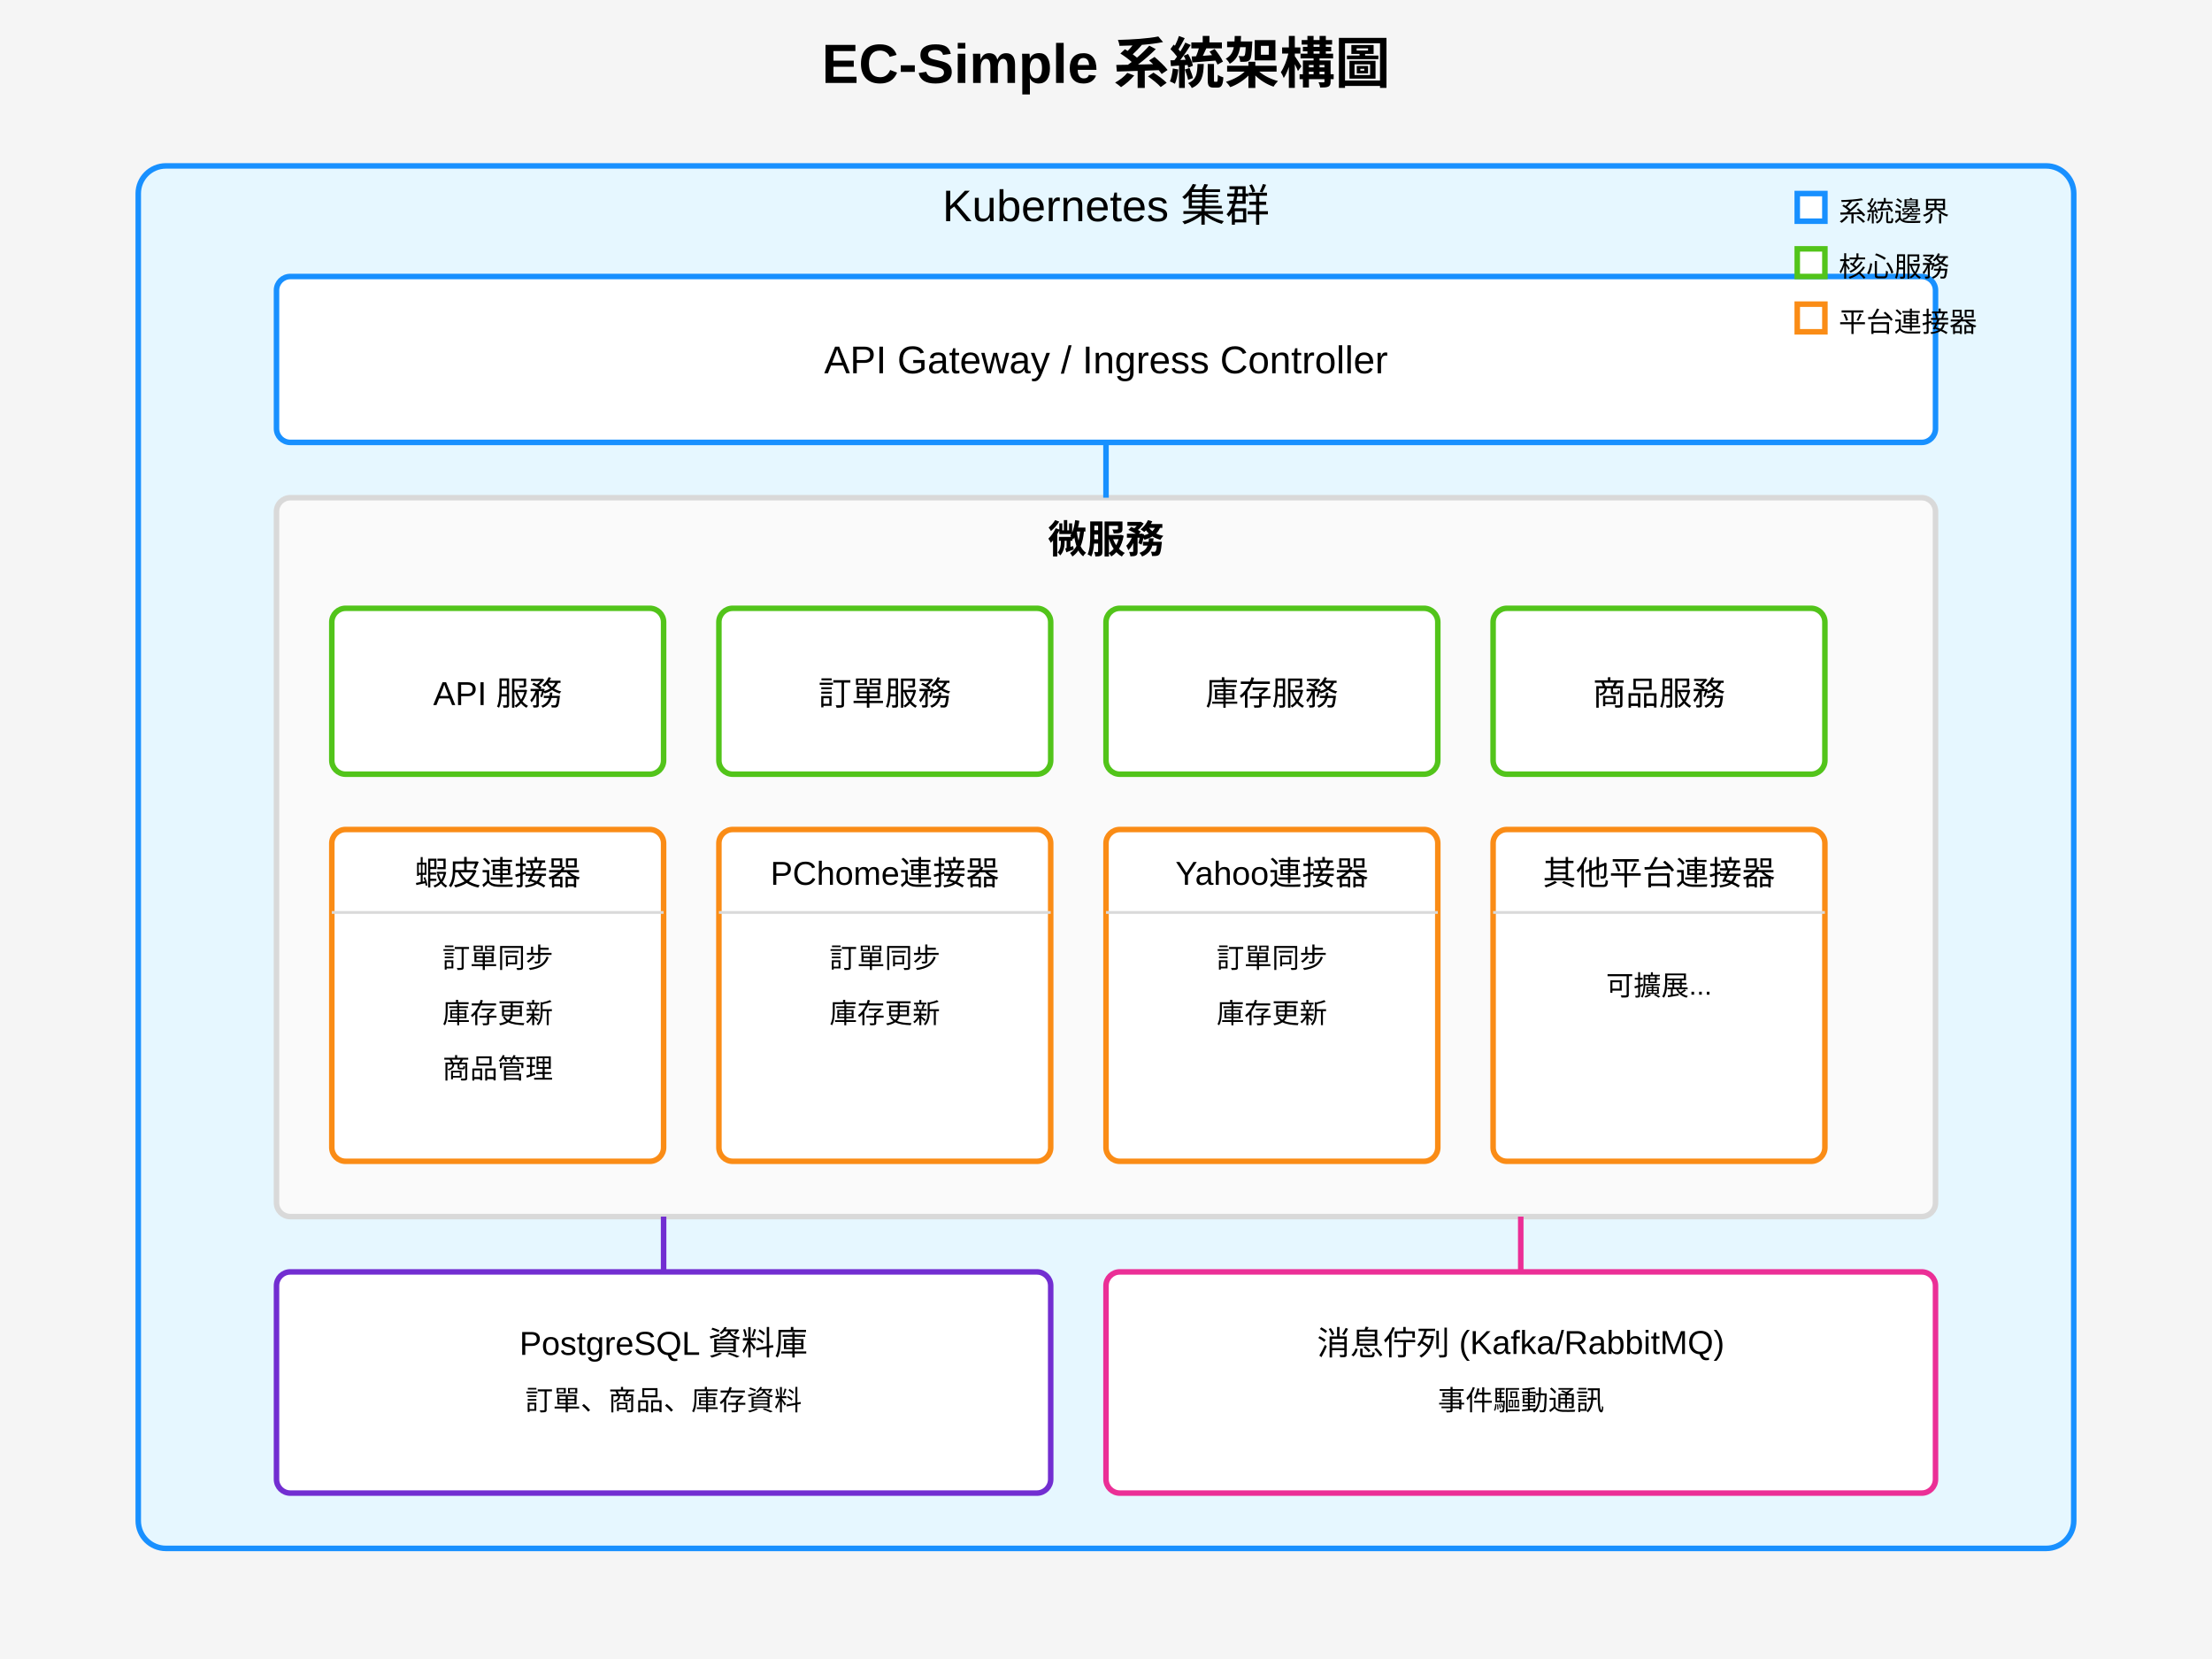
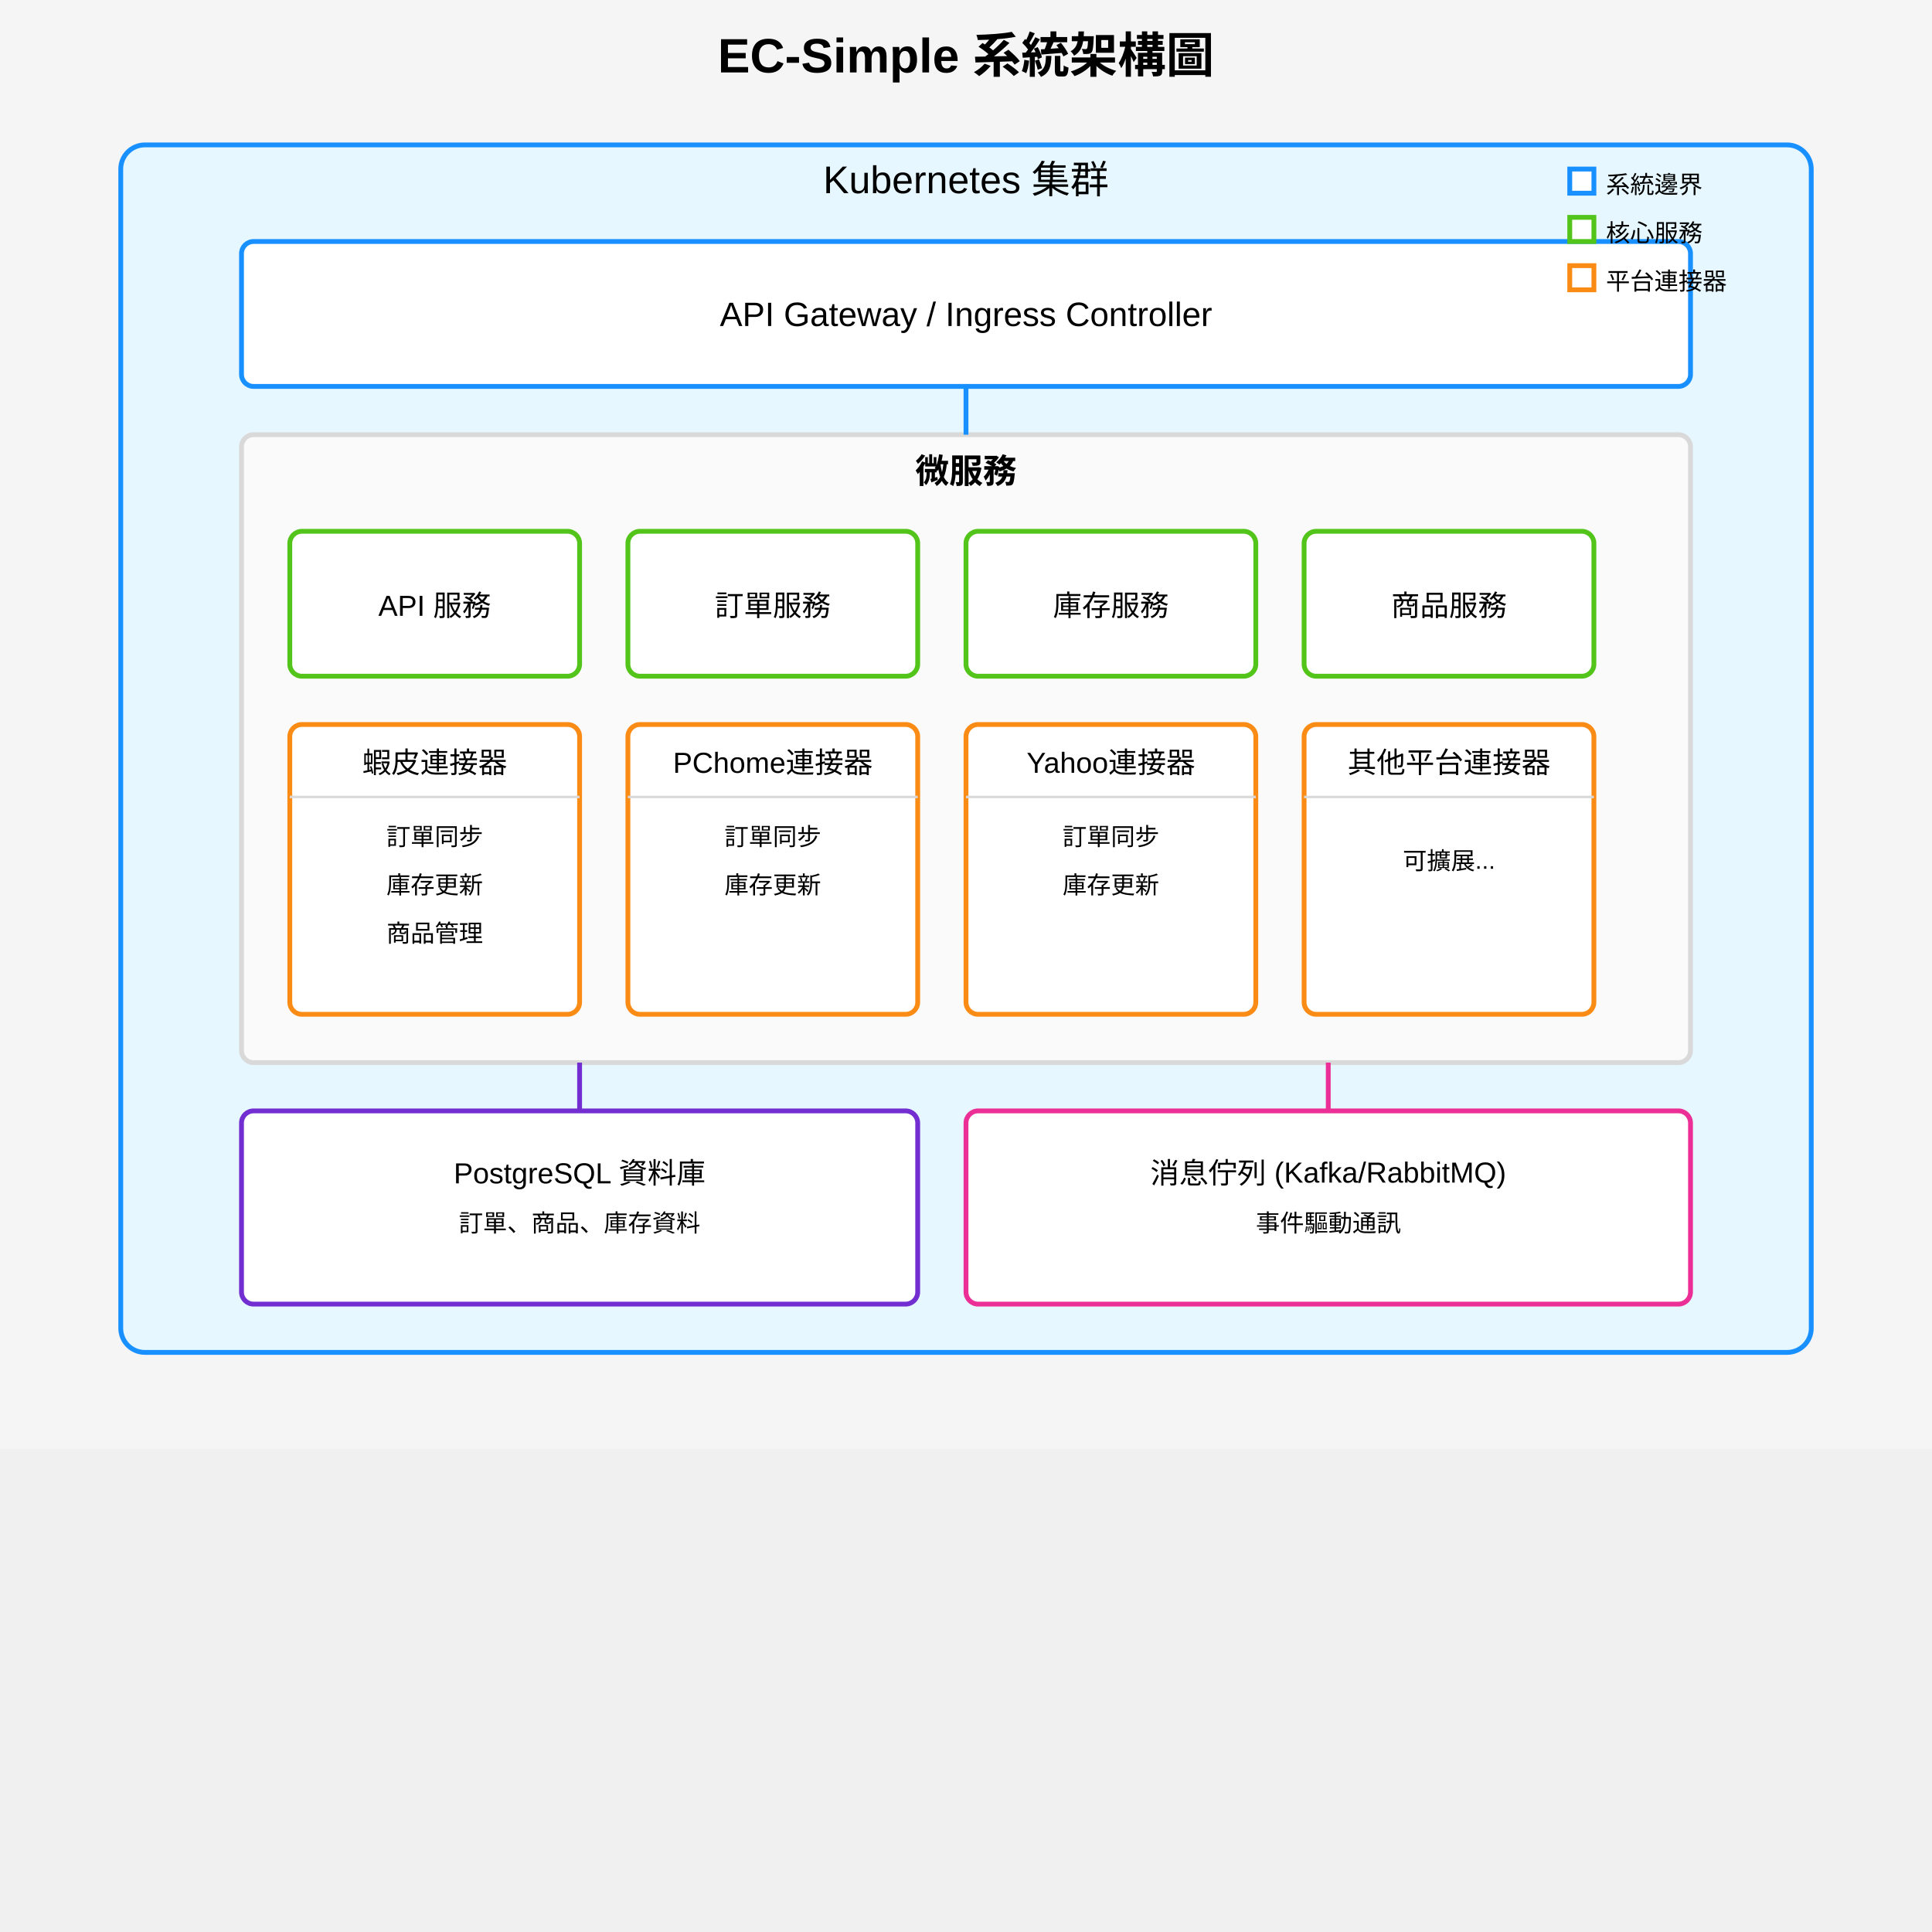
- <svg xmlns="http://www.w3.org/2000/svg" viewBox="0 0 800 600" width="1000" height="750">
+ <svg xmlns="http://www.w3.org/2000/svg" viewBox="0 0 800 800" width="1000" height="1000">
  <rect x="0" y="0" width="800" height="600" fill="#f5f5f5" />
  <text x="400" y="30" font-family="Arial" font-size="20" text-anchor="middle" font-weight="bold">EC-Simple 系統架構圖</text>
  <rect x="50" y="60" width="700" height="500" fill="#e6f7ff" stroke="#1890ff" stroke-width="2" rx="10" />
  <text x="400" y="80" font-family="Arial" font-size="16" text-anchor="middle">Kubernetes 集群</text>
  <rect x="100" y="100" width="600" height="60" fill="#ffffff" stroke="#1890ff" stroke-width="2" rx="5" />
  <text x="400" y="135" font-family="Arial" font-size="14" text-anchor="middle">API Gateway / Ingress Controller</text>
  <rect x="100" y="180" width="600" height="260" fill="#fafafa" stroke="#d9d9d9" stroke-width="2" rx="5" />
  <text x="400" y="200" font-family="Arial" font-size="14" text-anchor="middle" font-weight="bold">微服務</text>
  <rect x="120" y="220" width="120" height="60" fill="#ffffff" stroke="#52c41a" stroke-width="2" rx="5" />
  <text x="180" y="255" font-family="Arial" font-size="12" text-anchor="middle">API 服務</text>
  <rect x="260" y="220" width="120" height="60" fill="#ffffff" stroke="#52c41a" stroke-width="2" rx="5" />
  <text x="320" y="255" font-family="Arial" font-size="12" text-anchor="middle">訂單服務</text>
  <rect x="400" y="220" width="120" height="60" fill="#ffffff" stroke="#52c41a" stroke-width="2" rx="5" />
  <text x="460" y="255" font-family="Arial" font-size="12" text-anchor="middle">庫存服務</text>
  <rect x="540" y="220" width="120" height="60" fill="#ffffff" stroke="#52c41a" stroke-width="2" rx="5" />
  <text x="600" y="255" font-family="Arial" font-size="12" text-anchor="middle">商品服務</text>
  <rect x="120" y="300" width="120" height="120" fill="#ffffff" stroke="#fa8c16" stroke-width="2" rx="5" />
  <text x="180" y="320" font-family="Arial" font-size="12" text-anchor="middle">蝦皮連接器</text>
  <line x1="120" y1="330" x2="240" y2="330" stroke="#d9d9d9" stroke-width="1" />
  <text x="180" y="350" font-family="Arial" font-size="10" text-anchor="middle">訂單同步</text>
  <text x="180" y="370" font-family="Arial" font-size="10" text-anchor="middle">庫存更新</text>
  <text x="180" y="390" font-family="Arial" font-size="10" text-anchor="middle">商品管理</text>
  <rect x="260" y="300" width="120" height="120" fill="#ffffff" stroke="#fa8c16" stroke-width="2" rx="5" />
  <text x="320" y="320" font-family="Arial" font-size="12" text-anchor="middle">PChome連接器</text>
  <line x1="260" y1="330" x2="380" y2="330" stroke="#d9d9d9" stroke-width="1" />
  <text x="320" y="350" font-family="Arial" font-size="10" text-anchor="middle">訂單同步</text>
  <text x="320" y="370" font-family="Arial" font-size="10" text-anchor="middle">庫存更新</text>
  <rect x="400" y="300" width="120" height="120" fill="#ffffff" stroke="#fa8c16" stroke-width="2" rx="5" />
  <text x="460" y="320" font-family="Arial" font-size="12" text-anchor="middle">Yahoo連接器</text>
  <line x1="400" y1="330" x2="520" y2="330" stroke="#d9d9d9" stroke-width="1" />
  <text x="460" y="350" font-family="Arial" font-size="10" text-anchor="middle">訂單同步</text>
  <text x="460" y="370" font-family="Arial" font-size="10" text-anchor="middle">庫存更新</text>
  <rect x="540" y="300" width="120" height="120" fill="#ffffff" stroke="#fa8c16" stroke-width="2" rx="5" />
  <text x="600" y="320" font-family="Arial" font-size="12" text-anchor="middle">其他平台連接器</text>
  <line x1="540" y1="330" x2="660" y2="330" stroke="#d9d9d9" stroke-width="1" />
  <text x="600" y="360" font-family="Arial" font-size="10" text-anchor="middle">可擴展...</text>
  <rect x="100" y="460" width="280" height="80" fill="#ffffff" stroke="#722ed1" stroke-width="2" rx="5" />
  <text x="240" y="490" font-family="Arial" font-size="12" text-anchor="middle">PostgreSQL 資料庫</text>
  <text x="240" y="510" font-family="Arial" font-size="10" text-anchor="middle">訂單、商品、庫存資料</text>
  <rect x="400" y="460" width="300" height="80" fill="#ffffff" stroke="#eb2f96" stroke-width="2" rx="5" />
  <text x="550" y="490" font-family="Arial" font-size="12" text-anchor="middle">消息佇列 (Kafka/RabbitMQ)</text>
  <text x="550" y="510" font-family="Arial" font-size="10" text-anchor="middle">事件驅動通訊</text>
  <line x1="400" y1="160" x2="400" y2="180" stroke="#1890ff" stroke-width="2" />
  <line x1="240" y1="440" x2="240" y2="460" stroke="#722ed1" stroke-width="2" />
  <line x1="550" y1="440" x2="550" y2="460" stroke="#eb2f96" stroke-width="2" />
  <rect x="650" y="70" width="10" height="10" fill="#ffffff" stroke="#1890ff" stroke-width="2" />
  <text x="665" y="80" font-family="Arial" font-size="10">系統邊界</text>
  <rect x="650" y="90" width="10" height="10" fill="#ffffff" stroke="#52c41a" stroke-width="2" />
  <text x="665" y="100" font-family="Arial" font-size="10">核心服務</text>
  <rect x="650" y="110" width="10" height="10" fill="#ffffff" stroke="#fa8c16" stroke-width="2" />
  <text x="665" y="120" font-family="Arial" font-size="10">平台連接器</text>
</svg>
